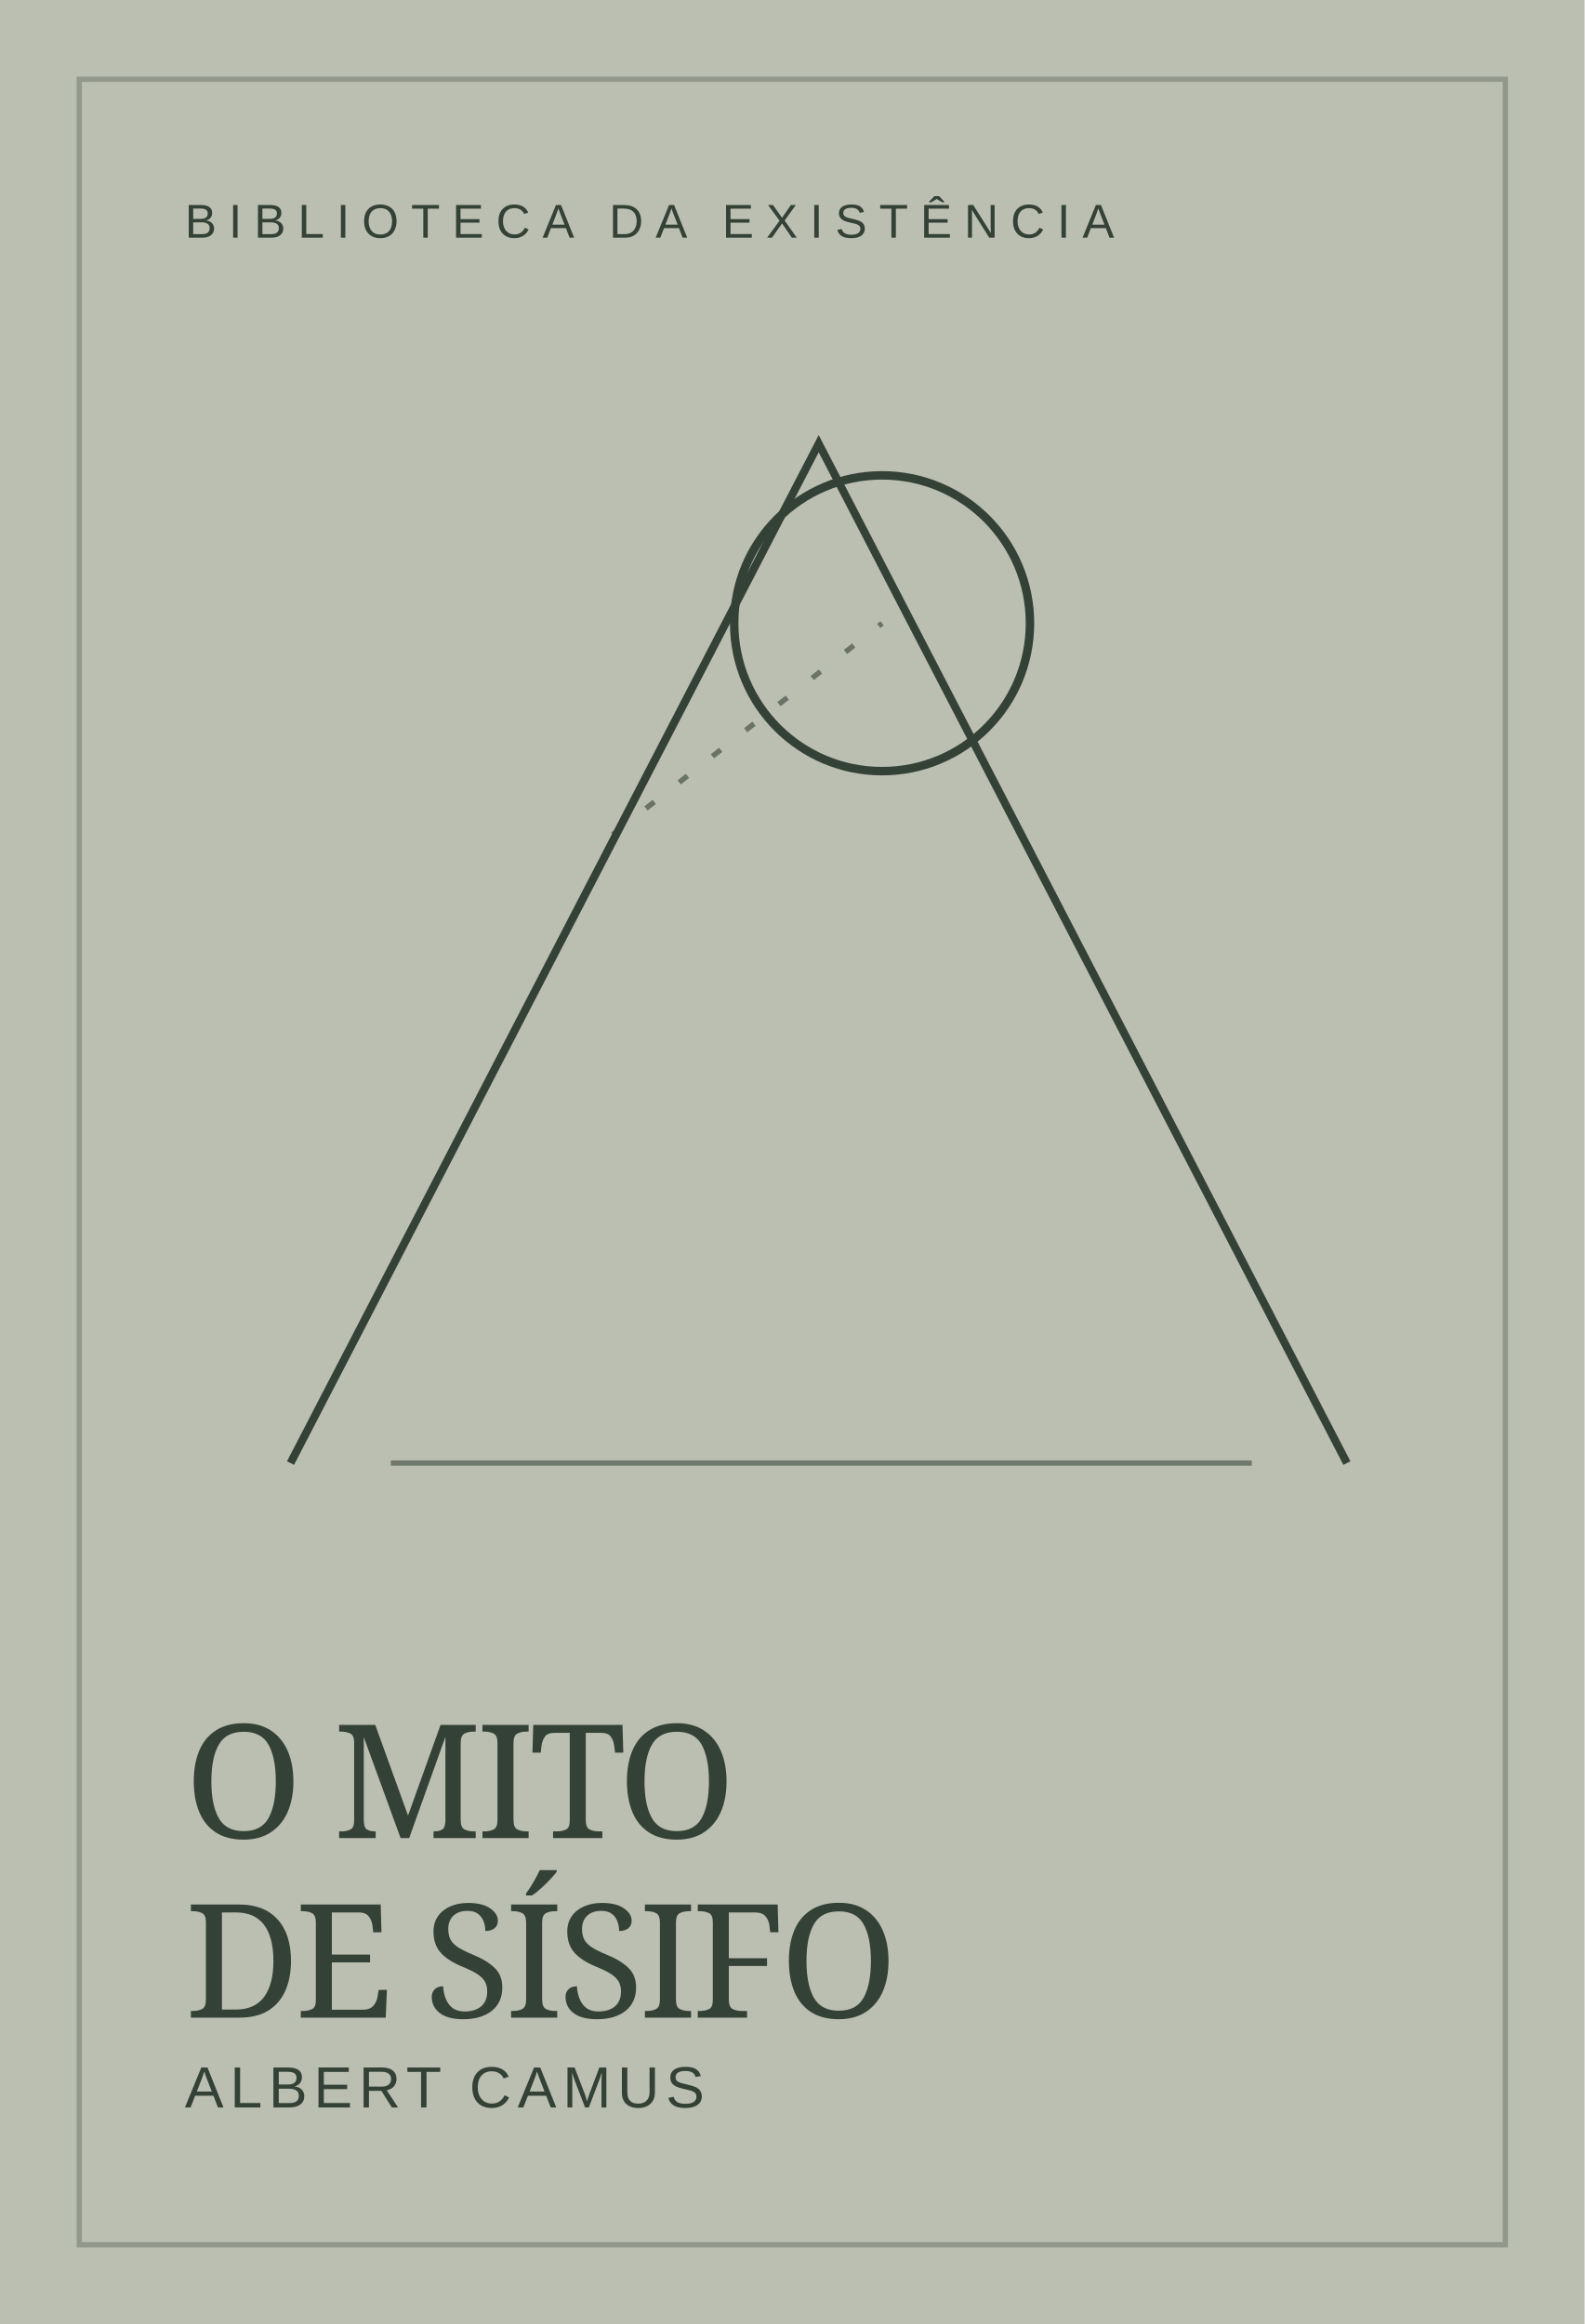
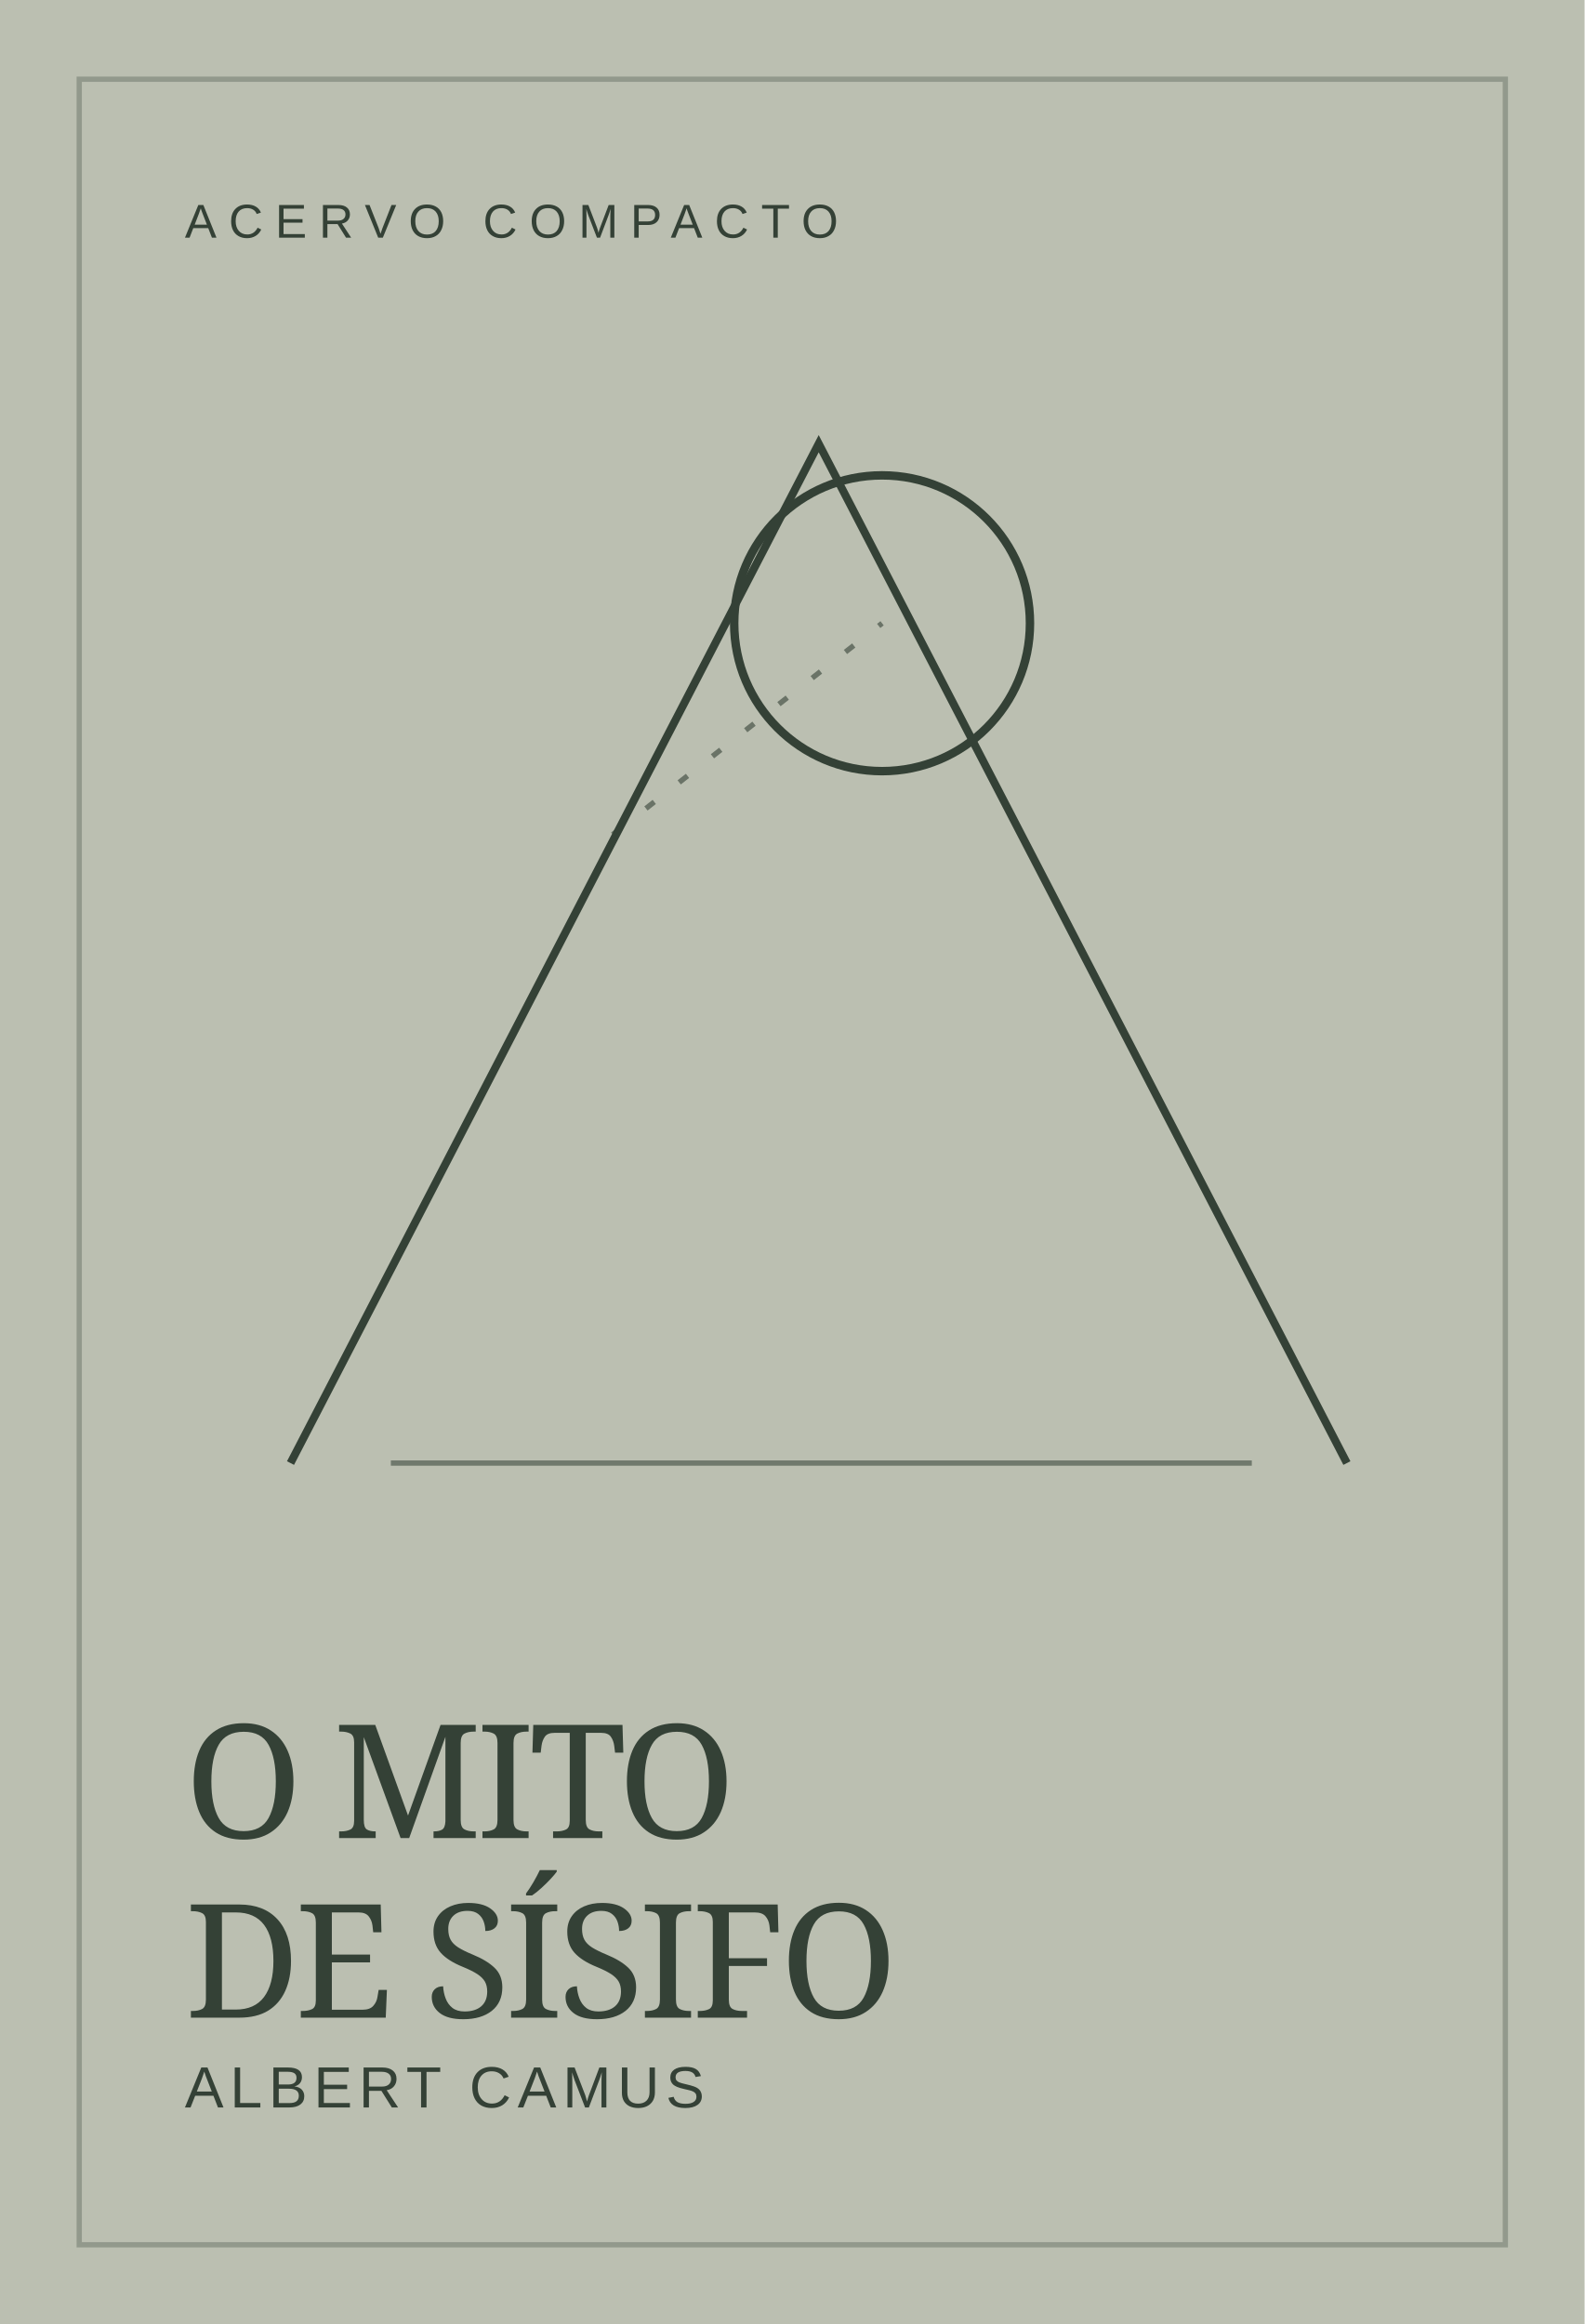
<svg xmlns="http://www.w3.org/2000/svg" viewBox="0 0 300 440" role="img" aria-labelledby="t d">
  <rect width="300" height="440" fill="#BBBFB1" />
  <rect x="15" y="15" width="270" height="410" fill="none" stroke="#344136" stroke-opacity=".3" />
-   <text x="35" y="45" font-size="9" letter-spacing="2.3" fill="#344136" font-family="Arial,sans-serif">BIBLIOTECA DA EXISTÊNCIA</text>
+   <text x="35" y="45" font-size="9" letter-spacing="2.3" fill="#344136" font-family="Arial,sans-serif">ACERVO COMPACTO</text>
  <path d="m55 277 100-193 100 193" fill="none" stroke="#344136" stroke-width="1.5" />
  <path d="M74 277h163" stroke="#344136" stroke-opacity=".55" />
  <circle cx="167" cy="118" r="28" fill="none" stroke="#344136" stroke-width="1.6" />
  <path d="m116 158 51-40" stroke="#344136" stroke-dasharray="2 6" stroke-opacity=".6" />
  <text x="35" y="348" font-size="30" font-family="Georgia,serif" letter-spacing="-1" fill="#344136">O MITO</text>
  <text x="35" y="382" font-size="30" font-family="Georgia,serif" letter-spacing="-1" fill="#344136">DE SÍSIFO</text>
  <text x="35" y="399" font-size="11" fill="#344136" font-family="Arial,sans-serif" letter-spacing="1.2">ALBERT CAMUS</text>
</svg>
